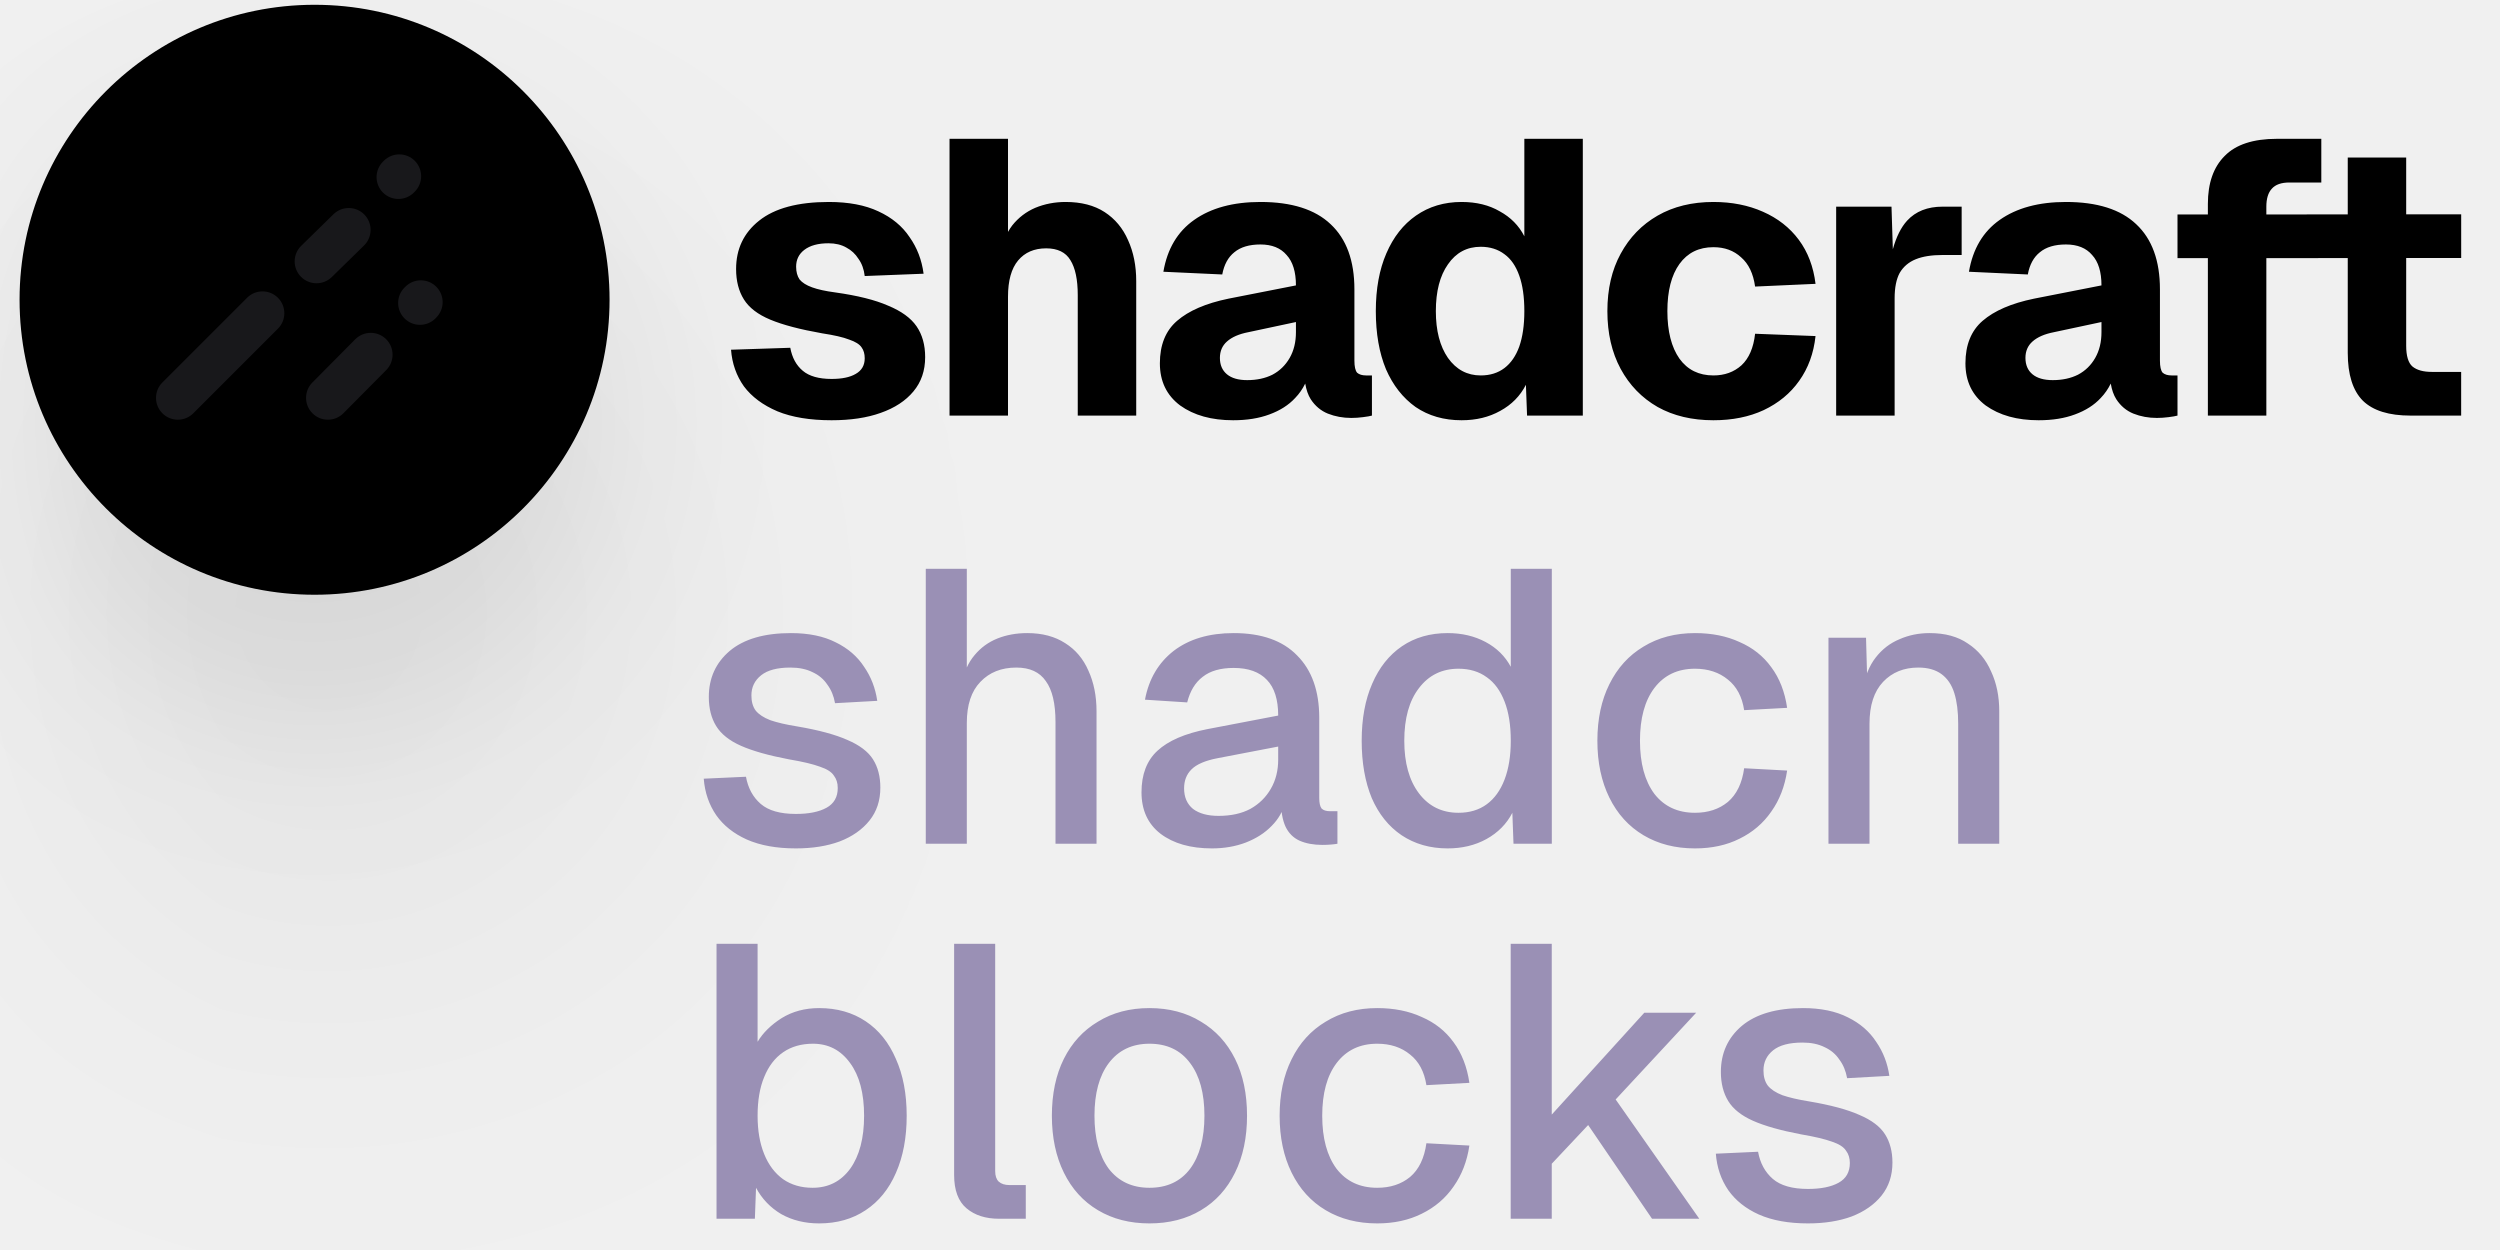
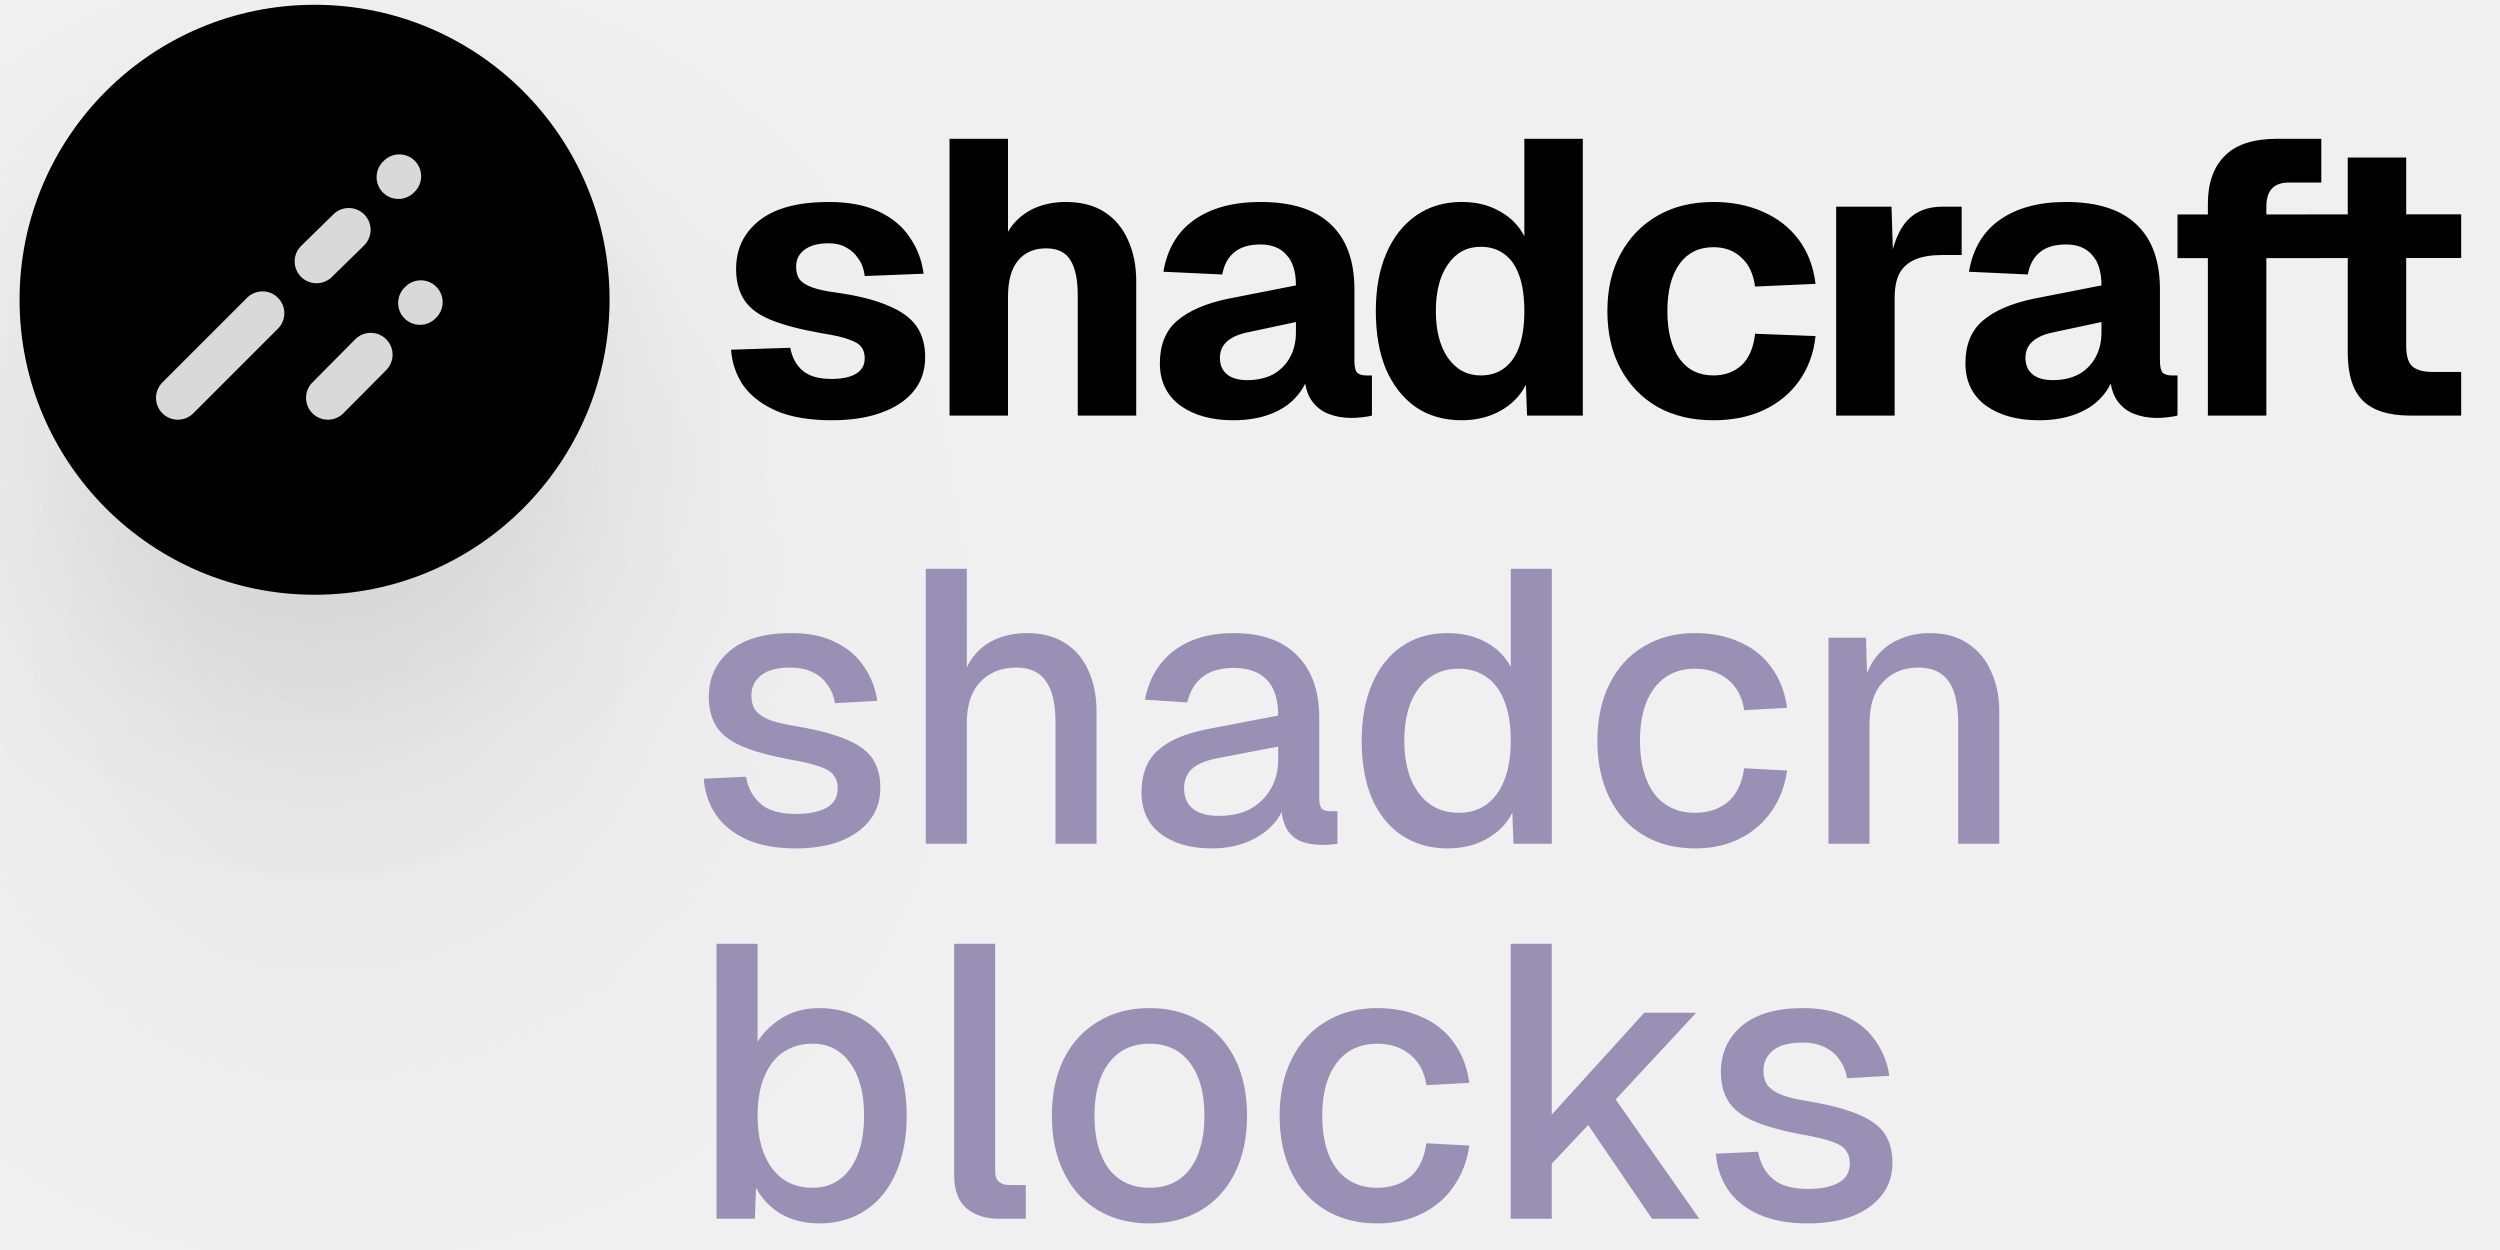
<svg xmlns="http://www.w3.org/2000/svg" width="80" height="40" viewBox="0 0 80 40" fill="none">
  <g clip-path="url(#clip0_130_93)">
    <mask id="mask0_130_93" style="mask-type:luminance" maskUnits="userSpaceOnUse" x="0" y="0" width="80" height="40">
      <path d="M80 0H0V40H80V0Z" fill="white" />
    </mask>
    <g mask="url(#mask0_130_93)">
      <path d="M26.523 6.463C27.155 6.463 27.683 6.563 28.108 6.763C28.54 6.962 28.873 7.237 29.105 7.586C29.347 7.927 29.497 8.318 29.555 8.759L27.671 8.833C27.646 8.617 27.58 8.434 27.472 8.284C27.372 8.126 27.243 8.006 27.085 7.923C26.927 7.831 26.735 7.785 26.511 7.785C26.178 7.785 25.92 7.856 25.737 7.997C25.563 8.13 25.476 8.31 25.476 8.534C25.476 8.7 25.513 8.837 25.588 8.945C25.671 9.045 25.804 9.129 25.987 9.195C26.17 9.262 26.416 9.316 26.724 9.357C27.439 9.457 28.004 9.598 28.42 9.781C28.844 9.956 29.147 10.176 29.33 10.442C29.513 10.709 29.605 11.037 29.605 11.428C29.605 11.86 29.48 12.226 29.23 12.525C28.981 12.825 28.632 13.054 28.183 13.212C27.742 13.37 27.218 13.448 26.611 13.448C25.921 13.448 25.343 13.353 24.877 13.162C24.411 12.963 24.054 12.696 23.805 12.363C23.564 12.022 23.426 11.631 23.393 11.191L25.289 11.129C25.347 11.445 25.48 11.69 25.688 11.864C25.895 12.039 26.204 12.126 26.611 12.126C26.944 12.126 27.201 12.072 27.384 11.964C27.575 11.856 27.671 11.689 27.671 11.465C27.671 11.324 27.638 11.208 27.571 11.116C27.505 11.017 27.372 10.933 27.172 10.866C26.981 10.791 26.694 10.725 26.312 10.667C25.605 10.542 25.052 10.397 24.652 10.23C24.253 10.064 23.971 9.848 23.805 9.582C23.638 9.316 23.555 8.991 23.555 8.608C23.555 7.968 23.8 7.452 24.291 7.062C24.79 6.663 25.534 6.463 26.523 6.463ZM40.334 6.463C41.332 6.463 42.081 6.7 42.58 7.174C43.087 7.648 43.341 8.343 43.341 9.258V11.54C43.341 11.731 43.37 11.86 43.428 11.927C43.494 11.985 43.59 12.014 43.715 12.014H43.902V13.299C43.844 13.316 43.748 13.332 43.615 13.349C43.491 13.365 43.366 13.374 43.241 13.374C42.975 13.374 42.725 13.328 42.492 13.236C42.268 13.145 42.085 12.992 41.943 12.775C41.859 12.641 41.801 12.474 41.767 12.274C41.684 12.443 41.579 12.598 41.444 12.737C41.236 12.962 40.962 13.137 40.621 13.262C40.288 13.386 39.902 13.448 39.461 13.448C38.771 13.448 38.205 13.291 37.765 12.975C37.332 12.65 37.116 12.201 37.116 11.627C37.116 11.037 37.299 10.584 37.665 10.268C38.039 9.943 38.588 9.706 39.312 9.557L41.47 9.133C41.47 8.7 41.37 8.375 41.17 8.159C40.979 7.935 40.7 7.823 40.334 7.823C39.977 7.823 39.699 7.906 39.499 8.072C39.3 8.23 39.171 8.467 39.112 8.783L37.228 8.696C37.353 7.964 37.682 7.411 38.214 7.037C38.754 6.655 39.461 6.463 40.334 6.463ZM50.65 13.299H48.866L48.829 12.313C48.646 12.671 48.372 12.95 48.006 13.149C47.648 13.349 47.236 13.448 46.77 13.448C46.205 13.448 45.715 13.307 45.299 13.024C44.891 12.733 44.575 12.33 44.351 11.815C44.134 11.291 44.026 10.671 44.026 9.956C44.026 9.241 44.139 8.625 44.363 8.109C44.588 7.586 44.904 7.182 45.312 6.899C45.727 6.609 46.214 6.463 46.77 6.463C47.245 6.463 47.652 6.563 47.993 6.763C48.342 6.954 48.605 7.22 48.779 7.561V4.442H50.65V13.299ZM54.829 6.463C55.419 6.463 55.947 6.568 56.413 6.775C56.887 6.983 57.27 7.282 57.561 7.673C57.852 8.064 58.03 8.534 58.097 9.083L56.163 9.17C56.105 8.754 55.956 8.442 55.715 8.234C55.482 8.018 55.187 7.91 54.829 7.91C54.363 7.91 54.001 8.089 53.743 8.446C53.485 8.804 53.356 9.307 53.356 9.956C53.356 10.604 53.486 11.112 53.743 11.478C54.001 11.835 54.363 12.014 54.829 12.014C55.187 12.014 55.486 11.906 55.727 11.69C55.968 11.465 56.113 11.129 56.163 10.68L58.097 10.754C58.038 11.303 57.864 11.781 57.573 12.188C57.291 12.588 56.911 12.899 56.438 13.124C55.972 13.34 55.436 13.448 54.829 13.448C54.147 13.448 53.552 13.307 53.045 13.024C52.538 12.733 52.143 12.326 51.86 11.802C51.578 11.278 51.436 10.663 51.436 9.956C51.436 9.249 51.578 8.638 51.86 8.122C52.143 7.598 52.538 7.19 53.045 6.899C53.552 6.608 54.147 6.463 54.829 6.463ZM66.111 6.463C67.109 6.463 67.859 6.7 68.358 7.174C68.865 7.648 69.118 8.343 69.118 9.258V11.54C69.118 11.731 69.147 11.86 69.205 11.927C69.272 11.985 69.368 12.014 69.492 12.014H69.68V13.299C69.621 13.316 69.525 13.332 69.393 13.349C69.268 13.365 69.143 13.374 69.019 13.374C68.752 13.374 68.502 13.328 68.27 13.236C68.045 13.145 67.862 12.992 67.721 12.775C67.636 12.641 67.578 12.474 67.544 12.274C67.461 12.443 67.356 12.598 67.222 12.737C67.014 12.962 66.739 13.137 66.398 13.262C66.066 13.386 65.679 13.448 65.238 13.448C64.548 13.448 63.983 13.291 63.542 12.975C63.11 12.65 62.894 12.201 62.894 11.627C62.894 11.037 63.077 10.584 63.442 10.268C63.817 9.943 64.365 9.706 65.089 9.557L67.247 9.133C67.247 8.7 67.147 8.375 66.947 8.159C66.756 7.935 66.477 7.823 66.111 7.823C65.754 7.823 65.476 7.906 65.276 8.072C65.077 8.23 64.948 8.467 64.89 8.783L63.006 8.696C63.131 7.964 63.459 7.411 63.991 7.037C64.532 6.655 65.238 6.463 66.111 6.463ZM32.256 7.421C32.297 7.346 32.343 7.277 32.393 7.212C32.592 6.962 32.838 6.775 33.129 6.65C33.428 6.526 33.752 6.463 34.102 6.463C34.6 6.463 35.016 6.571 35.349 6.787C35.681 7.003 35.931 7.303 36.098 7.686C36.272 8.068 36.359 8.505 36.359 8.995V13.299H34.488V9.444C34.488 8.946 34.409 8.572 34.251 8.322C34.101 8.073 33.843 7.947 33.478 7.947C33.095 7.947 32.796 8.076 32.58 8.334C32.364 8.592 32.256 8.979 32.256 9.494V13.299H30.385V4.442H32.256V7.421ZM60.571 7.975C60.682 7.577 60.834 7.273 61.027 7.062C61.302 6.762 61.68 6.613 62.162 6.613H62.773V8.16H62.162C61.813 8.16 61.526 8.205 61.302 8.297C61.077 8.388 60.907 8.534 60.79 8.733C60.682 8.933 60.628 9.203 60.628 9.544V13.299H58.757V6.613H60.528L60.571 7.975ZM74.282 5.84H73.26C73.002 5.84 72.815 5.906 72.698 6.039C72.582 6.164 72.523 6.355 72.523 6.613V6.862H73.721L75.128 6.86V5.041H76.998V6.859L78.758 6.858V8.256L76.998 8.257V11.066C76.998 11.391 77.065 11.611 77.198 11.728C77.34 11.844 77.547 11.901 77.821 11.901H78.757V13.299H77.136C76.446 13.299 75.939 13.141 75.614 12.825C75.29 12.501 75.128 11.989 75.128 11.291V8.258H74.183V8.26H72.523V13.299H70.652V8.26H69.68V6.862H70.652V6.525C70.652 5.86 70.831 5.349 71.189 4.991C71.546 4.625 72.104 4.442 72.86 4.442H74.282V5.84ZM39.947 10.63C39.648 10.688 39.42 10.787 39.262 10.929C39.112 11.062 39.037 11.237 39.037 11.453C39.037 11.678 39.112 11.852 39.262 11.977C39.411 12.101 39.627 12.164 39.91 12.164C40.218 12.164 40.488 12.106 40.721 11.989C40.953 11.865 41.136 11.686 41.27 11.453C41.403 11.22 41.47 10.946 41.47 10.63V10.305L39.947 10.63ZM65.725 10.63C65.426 10.688 65.197 10.787 65.039 10.929C64.889 11.062 64.814 11.237 64.814 11.453C64.815 11.678 64.889 11.852 65.039 11.977C65.189 12.101 65.405 12.164 65.688 12.164C65.995 12.164 66.265 12.106 66.498 11.989C66.731 11.865 66.914 11.686 67.047 11.453C67.18 11.22 67.247 10.946 67.247 10.63V10.305L65.725 10.63ZM47.382 7.897C46.941 7.897 46.592 8.085 46.334 8.459C46.076 8.825 45.947 9.324 45.947 9.956C45.947 10.58 46.076 11.079 46.334 11.453C46.6 11.827 46.95 12.014 47.382 12.014C47.681 12.014 47.935 11.935 48.143 11.777C48.35 11.619 48.508 11.39 48.616 11.091C48.724 10.783 48.779 10.405 48.779 9.956C48.779 9.499 48.724 9.12 48.616 8.82C48.508 8.513 48.35 8.284 48.143 8.135C47.935 7.977 47.681 7.897 47.382 7.897Z" fill="black" />
      <g filter="url(#filter0_dd_130_93)">
        <path d="M0.626 9.592C0.626 4.379 4.853 0.153 10.066 0.153C15.279 0.153 19.506 4.379 19.506 9.592C19.506 14.806 15.279 19.032 10.066 19.032C4.853 19.032 0.626 14.806 0.626 9.592Z" fill="black" />
-         <path d="M7.906 9.529C8.179 9.256 8.621 9.256 8.894 9.529C9.167 9.802 9.167 10.244 8.894 10.517L6.185 13.226C5.912 13.499 5.47 13.499 5.197 13.226C4.924 12.953 4.924 12.511 5.197 12.238L7.906 9.529ZM11.367 10.858C11.639 10.584 12.082 10.582 12.356 10.854C12.63 11.126 12.631 11.569 12.36 11.842L10.989 13.224C10.717 13.498 10.275 13.5 10.001 13.228C9.727 12.957 9.724 12.514 9.996 12.24L11.367 10.858ZM12.972 9.175C13.245 8.902 13.687 8.902 13.96 9.175C14.233 9.448 14.233 9.89 13.96 10.163L13.934 10.19C13.661 10.463 13.218 10.463 12.945 10.19C12.672 9.917 12.672 9.474 12.945 9.201L12.972 9.175ZM10.671 6.856C10.947 6.586 11.39 6.591 11.66 6.867C11.93 7.143 11.925 7.586 11.649 7.856L10.618 8.865C10.342 9.135 9.898 9.13 9.628 8.854C9.359 8.578 9.363 8.136 9.639 7.866L10.671 6.856ZM12.283 5.145C12.556 4.872 12.999 4.872 13.272 5.145C13.545 5.418 13.545 5.861 13.272 6.134L13.244 6.162C12.971 6.435 12.527 6.435 12.254 6.162C11.982 5.889 11.982 5.447 12.254 5.174L12.283 5.145Z" fill="#18181B" />
      </g>
      <path d="M25.47 27.149C24.85 27.149 24.326 27.054 23.896 26.864C23.475 26.674 23.148 26.413 22.917 26.083C22.686 25.744 22.553 25.356 22.52 24.918L23.871 24.856C23.937 25.22 24.094 25.509 24.342 25.724C24.59 25.939 24.966 26.046 25.47 26.046C25.883 26.046 26.209 25.98 26.449 25.848C26.688 25.715 26.808 25.505 26.808 25.216C26.808 25.059 26.767 24.927 26.684 24.819C26.61 24.703 26.461 24.608 26.238 24.534C26.015 24.451 25.685 24.373 25.247 24.299C24.594 24.175 24.082 24.03 23.71 23.865C23.338 23.7 23.074 23.489 22.917 23.233C22.76 22.977 22.682 22.667 22.682 22.303C22.682 21.7 22.905 21.209 23.351 20.829C23.805 20.449 24.458 20.259 25.309 20.259C25.879 20.259 26.358 20.358 26.746 20.556C27.134 20.746 27.436 21.006 27.651 21.337C27.874 21.659 28.014 22.023 28.072 22.427L26.721 22.502C26.68 22.27 26.598 22.072 26.474 21.907C26.358 21.733 26.201 21.601 26.003 21.51C25.804 21.411 25.569 21.362 25.296 21.362C24.875 21.362 24.561 21.444 24.355 21.61C24.148 21.775 24.045 21.99 24.045 22.254C24.045 22.452 24.09 22.613 24.181 22.737C24.28 22.861 24.437 22.964 24.652 23.047C24.867 23.121 25.152 23.188 25.507 23.245C26.193 23.361 26.73 23.506 27.118 23.679C27.506 23.844 27.779 24.051 27.936 24.299C28.093 24.547 28.171 24.848 28.171 25.203C28.171 25.616 28.056 25.967 27.824 26.257C27.593 26.546 27.275 26.769 26.87 26.926C26.465 27.075 25.998 27.149 25.47 27.149ZM29.625 27V18.202H30.938V21.895L30.777 21.87C30.851 21.498 30.988 21.197 31.186 20.965C31.384 20.726 31.628 20.548 31.917 20.432C32.206 20.317 32.524 20.259 32.871 20.259C33.35 20.259 33.755 20.366 34.086 20.581C34.416 20.788 34.664 21.081 34.829 21.461C35.003 21.841 35.089 22.275 35.089 22.762V27H33.776V23.109C33.776 22.514 33.673 22.076 33.466 21.795C33.268 21.506 32.954 21.362 32.524 21.362C32.045 21.362 31.661 21.515 31.372 21.82C31.083 22.118 30.938 22.555 30.938 23.134V27H29.625ZM38.783 27.149C38.098 27.149 37.548 26.992 37.135 26.678C36.73 26.364 36.528 25.922 36.528 25.352C36.528 24.782 36.697 24.34 37.036 24.026C37.383 23.704 37.916 23.473 38.635 23.332L40.902 22.898C40.902 22.386 40.782 22.006 40.543 21.758C40.303 21.502 39.948 21.374 39.477 21.374C39.056 21.374 38.725 21.469 38.486 21.659C38.246 21.841 38.081 22.113 37.99 22.477L36.639 22.39C36.763 21.729 37.069 21.209 37.556 20.829C38.052 20.449 38.692 20.259 39.477 20.259C40.369 20.259 41.047 20.498 41.51 20.977C41.98 21.448 42.216 22.113 42.216 22.973V25.538C42.216 25.695 42.241 25.806 42.29 25.872C42.348 25.93 42.439 25.959 42.563 25.959H42.798V27C42.757 27.008 42.691 27.017 42.6 27.025C42.509 27.033 42.414 27.037 42.315 27.037C42.034 27.037 41.79 26.992 41.584 26.901C41.386 26.81 41.237 26.661 41.138 26.455C41.039 26.24 40.989 25.955 40.989 25.6L41.125 25.662C41.059 25.951 40.915 26.207 40.692 26.43C40.477 26.653 40.2 26.831 39.861 26.963C39.531 27.087 39.172 27.149 38.783 27.149ZM38.994 26.108C39.391 26.108 39.729 26.034 40.01 25.885C40.291 25.728 40.51 25.513 40.667 25.24C40.824 24.968 40.902 24.658 40.902 24.311V23.89L38.969 24.261C38.573 24.336 38.292 24.456 38.127 24.621C37.969 24.778 37.891 24.98 37.891 25.228C37.891 25.509 37.986 25.728 38.176 25.885C38.374 26.034 38.647 26.108 38.994 26.108ZM46.325 27.149C45.763 27.149 45.272 27.008 44.85 26.727C44.437 26.447 44.119 26.05 43.896 25.538C43.681 25.017 43.574 24.406 43.574 23.704C43.574 23.002 43.685 22.394 43.909 21.882C44.132 21.362 44.45 20.961 44.863 20.68C45.276 20.399 45.763 20.259 46.325 20.259C46.779 20.259 47.184 20.354 47.539 20.544C47.895 20.734 48.163 20.998 48.345 21.337V18.202H49.658V27H48.432L48.395 26.009C48.213 26.364 47.936 26.645 47.564 26.851C47.201 27.05 46.788 27.149 46.325 27.149ZM46.672 26.009C47.027 26.009 47.329 25.918 47.577 25.736C47.825 25.554 48.014 25.29 48.147 24.943C48.279 24.596 48.345 24.183 48.345 23.704C48.345 23.208 48.279 22.791 48.147 22.452C48.014 22.105 47.825 21.845 47.577 21.672C47.329 21.49 47.027 21.399 46.672 21.399C46.143 21.399 45.722 21.605 45.408 22.018C45.094 22.423 44.937 22.985 44.937 23.704C44.937 24.414 45.094 24.976 45.408 25.389C45.722 25.802 46.143 26.009 46.672 26.009ZM54.239 27.149C53.611 27.149 53.062 27.008 52.591 26.727C52.12 26.447 51.757 26.046 51.5 25.525C51.244 25.005 51.116 24.398 51.116 23.704C51.116 23.01 51.244 22.407 51.5 21.895C51.757 21.374 52.12 20.973 52.591 20.692C53.062 20.403 53.611 20.259 54.239 20.259C54.776 20.259 55.251 20.354 55.664 20.544C56.085 20.726 56.424 20.994 56.68 21.349C56.945 21.704 57.114 22.138 57.188 22.651L55.813 22.725C55.747 22.295 55.573 21.969 55.292 21.746C55.011 21.515 54.66 21.399 54.239 21.399C53.685 21.399 53.252 21.605 52.938 22.018C52.632 22.423 52.479 22.985 52.479 23.704C52.479 24.422 52.632 24.988 52.938 25.401C53.252 25.806 53.685 26.009 54.239 26.009C54.66 26.009 55.011 25.893 55.292 25.662C55.573 25.422 55.747 25.063 55.813 24.584L57.188 24.658C57.114 25.162 56.945 25.6 56.68 25.972C56.424 26.343 56.085 26.633 55.664 26.839C55.251 27.046 54.776 27.149 54.239 27.149ZM58.511 27V20.407H59.713L59.762 22.167L59.601 22.08C59.676 21.651 59.816 21.304 60.023 21.04C60.229 20.775 60.481 20.581 60.779 20.457C61.076 20.325 61.398 20.259 61.745 20.259C62.241 20.259 62.65 20.37 62.972 20.593C63.302 20.808 63.55 21.106 63.715 21.486C63.889 21.857 63.976 22.283 63.976 22.762V27H62.662V23.159C62.662 22.77 62.621 22.444 62.538 22.18C62.456 21.915 62.319 21.713 62.129 21.572C61.939 21.432 61.691 21.362 61.386 21.362C60.923 21.362 60.547 21.515 60.258 21.82C59.969 22.126 59.824 22.572 59.824 23.159V27H58.511ZM26.213 39.149C25.759 39.149 25.354 39.05 24.999 38.851C24.652 38.645 24.383 38.364 24.193 38.009L24.156 39H22.929V30.202H24.243V33.337C24.416 33.048 24.673 32.796 25.011 32.581C25.358 32.366 25.759 32.259 26.213 32.259C26.783 32.259 27.279 32.399 27.7 32.68C28.122 32.961 28.444 33.362 28.667 33.882C28.898 34.394 29.014 35.002 29.014 35.704C29.014 36.406 28.898 37.017 28.667 37.538C28.444 38.05 28.122 38.447 27.7 38.727C27.279 39.008 26.783 39.149 26.213 39.149ZM26.003 38.009C26.507 38.009 26.907 37.806 27.205 37.401C27.502 36.988 27.651 36.422 27.651 35.704C27.651 34.985 27.502 34.423 27.205 34.019C26.907 33.605 26.511 33.399 26.015 33.399C25.643 33.399 25.325 33.49 25.061 33.672C24.797 33.853 24.594 34.118 24.454 34.465C24.313 34.803 24.243 35.216 24.243 35.704C24.243 36.175 24.313 36.584 24.454 36.931C24.594 37.278 24.797 37.546 25.061 37.736C25.325 37.918 25.639 38.009 26.003 38.009ZM31.97 39C31.54 39 31.193 38.889 30.929 38.666C30.664 38.443 30.532 38.087 30.532 37.6V30.202H31.846V37.476C31.846 37.625 31.883 37.736 31.957 37.81C32.04 37.885 32.156 37.922 32.304 37.922H32.825V39H31.97ZM36.783 39.149C36.155 39.149 35.605 39.008 35.135 38.727C34.664 38.447 34.3 38.046 34.044 37.525C33.788 37.005 33.66 36.398 33.66 35.704C33.66 35.002 33.788 34.394 34.044 33.882C34.3 33.37 34.664 32.973 35.135 32.693C35.605 32.403 36.155 32.259 36.783 32.259C37.41 32.259 37.96 32.403 38.431 32.693C38.902 32.973 39.265 33.37 39.521 33.882C39.777 34.394 39.905 35.002 39.905 35.704C39.905 36.398 39.777 37.005 39.521 37.525C39.265 38.046 38.902 38.447 38.431 38.727C37.96 39.008 37.41 39.149 36.783 39.149ZM36.783 38.009C37.344 38.009 37.778 37.806 38.084 37.401C38.389 36.988 38.542 36.422 38.542 35.704C38.542 34.985 38.389 34.423 38.084 34.019C37.778 33.605 37.344 33.399 36.783 33.399C36.229 33.399 35.795 33.605 35.481 34.019C35.176 34.423 35.023 34.985 35.023 35.704C35.023 36.422 35.176 36.988 35.481 37.401C35.795 37.806 36.229 38.009 36.783 38.009ZM44.071 39.149C43.443 39.149 42.894 39.008 42.423 38.727C41.952 38.447 41.588 38.046 41.332 37.525C41.076 37.005 40.948 36.398 40.948 35.704C40.948 35.01 41.076 34.407 41.332 33.895C41.588 33.374 41.952 32.973 42.423 32.693C42.894 32.403 43.443 32.259 44.071 32.259C44.608 32.259 45.083 32.354 45.496 32.544C45.917 32.726 46.256 32.994 46.512 33.349C46.776 33.705 46.946 34.138 47.02 34.651L45.645 34.725C45.578 34.295 45.405 33.969 45.124 33.746C44.843 33.514 44.492 33.399 44.071 33.399C43.517 33.399 43.084 33.605 42.77 34.019C42.464 34.423 42.311 34.985 42.311 35.704C42.311 36.422 42.464 36.988 42.77 37.401C43.084 37.806 43.517 38.009 44.071 38.009C44.492 38.009 44.843 37.893 45.124 37.662C45.405 37.422 45.578 37.063 45.645 36.584L47.02 36.658C46.946 37.162 46.776 37.6 46.512 37.972C46.256 38.343 45.917 38.633 45.496 38.839C45.083 39.045 44.608 39.149 44.071 39.149ZM48.342 39V30.202H49.656V35.667L52.618 32.407H54.278L51.701 35.183L54.377 39H52.865L50.821 36.001L49.656 37.24V39H48.342ZM57.856 39.149C57.237 39.149 56.712 39.054 56.282 38.864C55.861 38.674 55.535 38.413 55.303 38.083C55.072 37.744 54.94 37.356 54.907 36.918L56.258 36.856C56.324 37.22 56.481 37.509 56.729 37.724C56.976 37.938 57.352 38.046 57.856 38.046C58.269 38.046 58.596 37.98 58.835 37.848C59.075 37.715 59.195 37.505 59.195 37.216C59.195 37.059 59.153 36.926 59.071 36.819C58.996 36.703 58.848 36.608 58.625 36.534C58.401 36.452 58.071 36.373 57.633 36.299C56.98 36.175 56.468 36.03 56.097 35.865C55.725 35.7 55.46 35.489 55.303 35.233C55.147 34.977 55.068 34.667 55.068 34.303C55.068 33.7 55.291 33.209 55.737 32.829C56.192 32.449 56.844 32.259 57.695 32.259C58.265 32.259 58.744 32.358 59.133 32.556C59.521 32.746 59.822 33.007 60.037 33.337C60.26 33.659 60.401 34.023 60.459 34.427L59.108 34.502C59.066 34.27 58.984 34.072 58.86 33.907C58.744 33.733 58.587 33.601 58.389 33.51C58.191 33.411 57.955 33.362 57.683 33.362C57.261 33.362 56.947 33.444 56.741 33.609C56.534 33.775 56.431 33.99 56.431 34.254C56.431 34.452 56.477 34.613 56.568 34.737C56.667 34.861 56.824 34.964 57.038 35.047C57.253 35.121 57.538 35.188 57.893 35.245C58.579 35.361 59.116 35.505 59.504 35.679C59.893 35.844 60.165 36.051 60.322 36.299C60.479 36.547 60.558 36.848 60.558 37.203C60.558 37.616 60.442 37.967 60.211 38.257C59.979 38.546 59.661 38.769 59.257 38.926C58.852 39.075 58.385 39.149 57.856 39.149Z" fill="#9A90B5" />
+       <path d="M7.906 9.529C8.179 9.256 8.621 9.256 8.894 9.529C9.167 9.802 9.167 10.244 8.894 10.517L6.185 13.226C5.912 13.499 5.47 13.499 5.197 13.226C4.924 12.953 4.924 12.511 5.197 12.238L7.906 9.529ZM11.367 10.858C11.639 10.584 12.082 10.582 12.356 10.854C12.63 11.126 12.631 11.569 12.36 11.842L10.989 13.224C10.717 13.498 10.275 13.5 10.001 13.228C9.727 12.957 9.724 12.514 9.996 12.24L11.367 10.858ZM12.972 9.175C13.245 8.902 13.687 8.902 13.96 9.175C14.233 9.448 14.233 9.89 13.96 10.163L13.934 10.19C13.661 10.463 13.218 10.463 12.945 10.19C12.672 9.917 12.672 9.474 12.945 9.201L12.972 9.175ZM10.671 6.856C10.947 6.586 11.39 6.591 11.66 6.867C11.93 7.143 11.925 7.586 11.649 7.856L10.618 8.865C10.342 9.135 9.898 9.13 9.628 8.854C9.359 8.578 9.363 8.136 9.639 7.866L10.671 6.856ZM12.283 5.145C12.556 4.872 12.999 4.872 13.272 5.145C13.545 5.418 13.545 5.861 13.272 6.134L13.244 6.162C12.971 6.435 12.527 6.435 12.254 6.162C11.982 5.889 11.982 5.447 12.254 5.174L12.283 5.145Z" fill="#D9D9D9" />
    </g>
  </g>
  <defs>
    <filter id="filter0_dd_130_93" x="-14.373" y="-4.847" width="48.879" height="48.879" filterUnits="userSpaceOnUse" color-interpolation-filters="sRGB">
      <feFlood flood-opacity="0" result="BackgroundImageFix" />
      <feColorMatrix in="SourceAlpha" type="matrix" values="0 0 0 0 0 0 0 0 0 0 0 0 0 0 0 0 0 0 127 0" result="hardAlpha" />
      <feOffset dy="10" />
      <feGaussianBlur stdDeviation="7.5" />
      <feColorMatrix type="matrix" values="0 0 0 0 0 0 0 0 0 0 0 0 0 0 0 0 0 0 0.07 0" />
      <feBlend mode="normal" in2="BackgroundImageFix" result="effect1_dropShadow_130_93" />
      <feColorMatrix in="SourceAlpha" type="matrix" values="0 0 0 0 0 0 0 0 0 0 0 0 0 0 0 0 0 0 127 0" result="hardAlpha" />
      <feOffset dy="4" />
      <feGaussianBlur stdDeviation="3" />
      <feColorMatrix type="matrix" values="0 0 0 0 0 0 0 0 0 0 0 0 0 0 0 0 0 0 0.07 0" />
      <feBlend mode="normal" in2="effect1_dropShadow_130_93" result="effect2_dropShadow_130_93" />
      <feBlend mode="normal" in="SourceGraphic" in2="effect2_dropShadow_130_93" result="shape" />
    </filter>
    <clipPath id="clip0_130_93">
      <rect width="80" height="40" fill="white" />
    </clipPath>
  </defs>
</svg>
